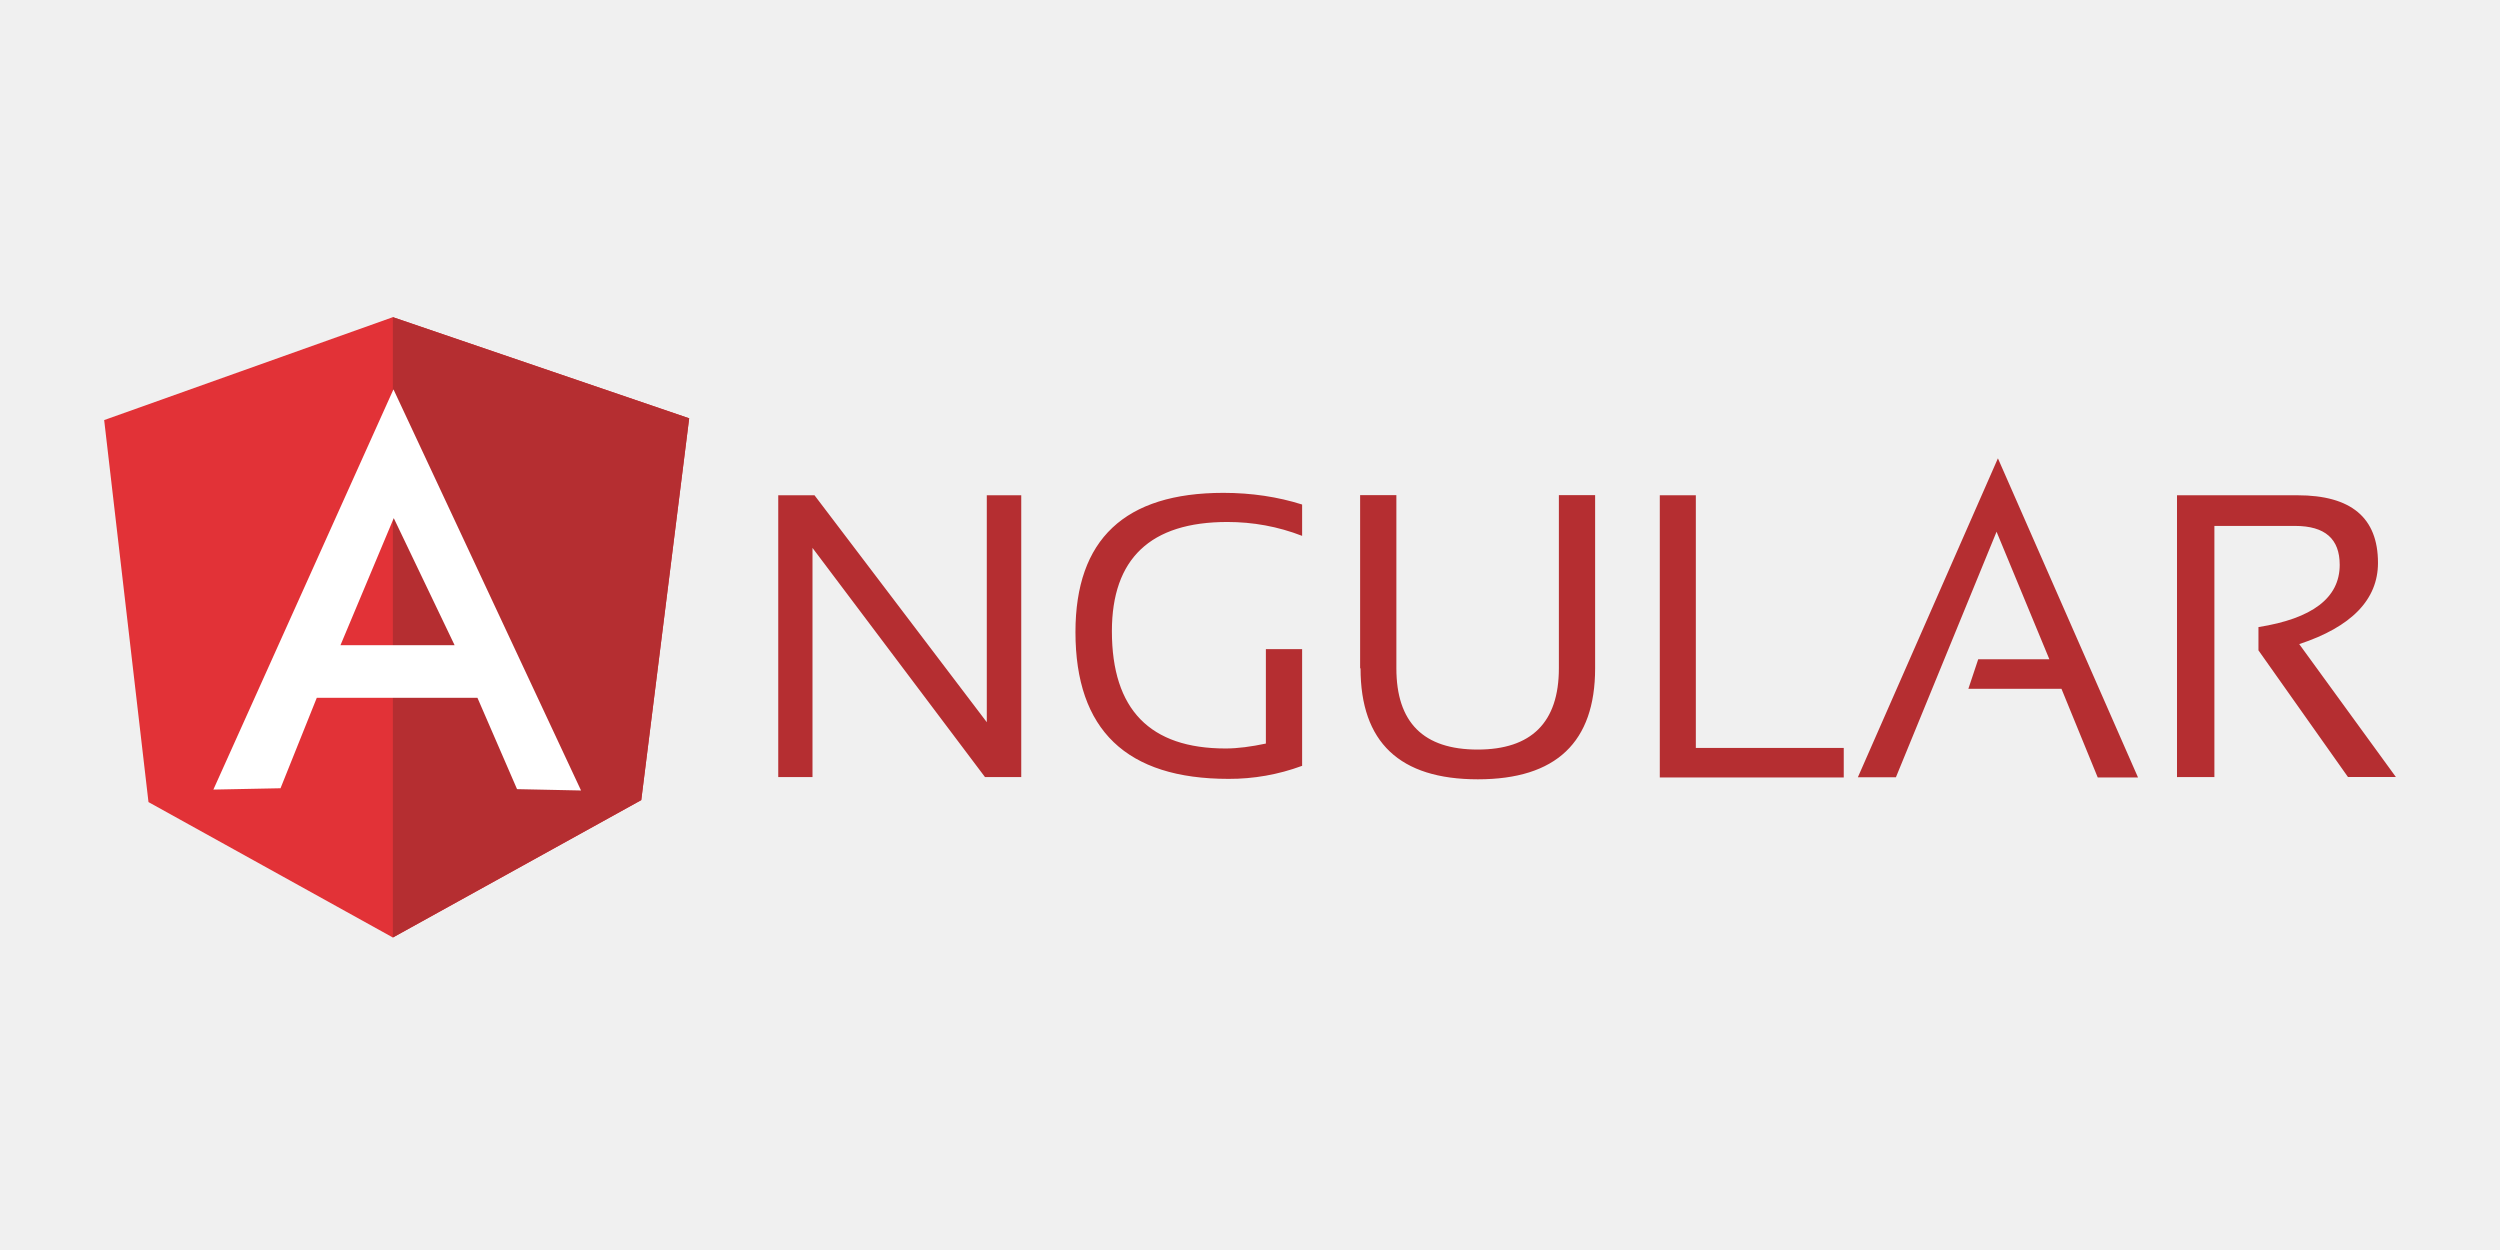
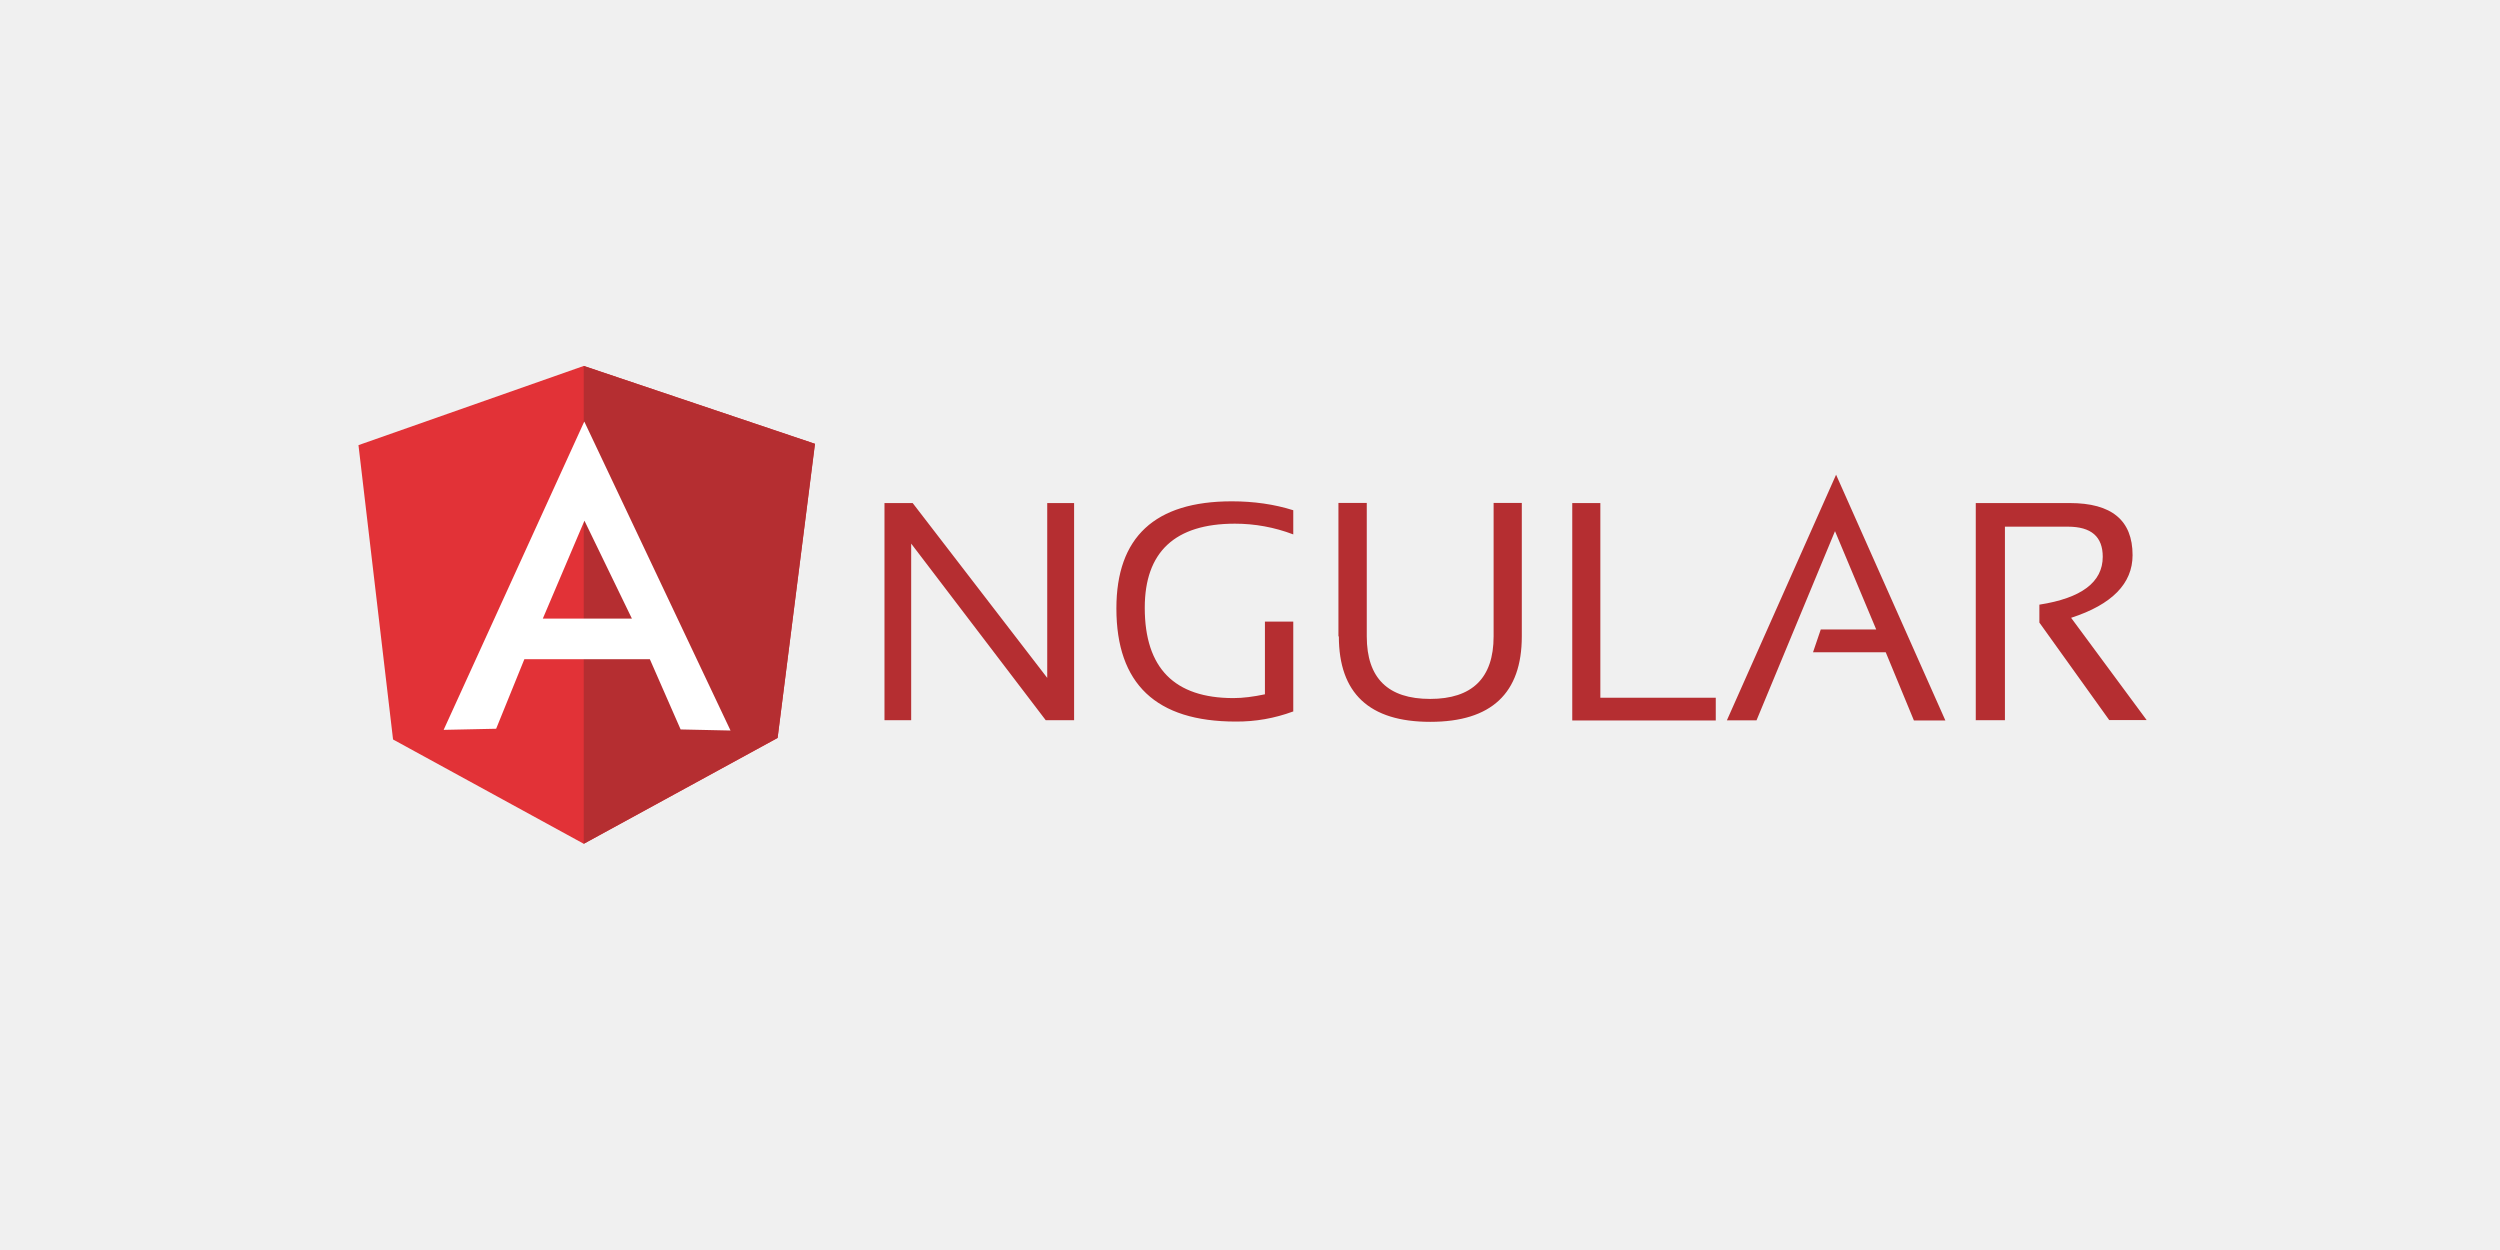
- <svg xmlns="http://www.w3.org/2000/svg" width="120" height="60">
-   <path d="M37.356 37.3V23.773h1.74l8.27 10.893V23.773h1.654V37.3h-1.74L39 26.3v11h-1.654zm25.137-.537a10.05 10.05 0 0 1-3.523.623c-4.898 0-7.348-2.342-7.348-7.047 0-4.447 2.363-6.682 7.1-6.682 1.354 0 2.62.193 3.78.56v1.504c-1.16-.45-2.363-.666-3.588-.666-3.695 0-5.543 1.762-5.543 5.242 0 3.76 1.826 5.63 5.457 5.63.58 0 1.225-.086 1.934-.236v-4.533h1.74v5.607zm2.793-4.684v-8.314h1.74v8.314c0 2.6 1.3 3.9 3.9 3.9 2.578 0 3.9-1.3 3.9-3.9v-8.314h1.74v8.314c0 3.545-1.87 5.328-5.63 5.328s-5.63-1.783-5.63-5.328zM81.4 23.773V35.9h7.1v1.418h-8.83V23.773h1.74zm9.604 13.535h-1.826L95.9 22l6.725 15.318h-1.934l-1.74-4.254h-4.47l.473-1.418h3.416l-2.535-6.123L91 37.318zm13.492 0V23.773h5.78c2.578 0 3.867 1.074 3.867 3.244 0 1.762-1.268 3.072-3.78 3.9l4.64 6.38h-2.3l-4.297-6.08V30.1c2.578-.408 3.9-1.396 3.9-2.986 0-1.246-.7-1.87-2.148-1.87h-3.867V37.3h-1.783z" fill="#b52e31" />
-   <path d="M5 20.164l13.857-4.94 14.223 4.855-2.3 18.326L18.857 45l-11.73-6.5L5 20.164z" fill="#e23237" />
-   <path d="M33.08 20.078l-14.223-4.855V45l11.924-6.596 2.3-18.326z" fill="#b52e31" />
-   <path d="M18.88 18.703L10.242 37.9l3.223-.064 1.74-4.34h7.713l1.9 4.383 3.072.064-9.002-19.25zm.02 6.166l2.922 6.102h-5.48l2.558-6.1z" fill="#fff" />
+ <svg xmlns="http://www.w3.org/2000/svg" width="96" zoomAndPan="magnify" viewBox="0 0 72 36" height="48" preserveAspectRatio="xMidYMid meet" version="1.0">
+   <path fill="#b52e31" d="M 25.473 20.742 L 25.473 14.488 L 26.285 14.488 L 30.16 19.523 L 30.16 14.488 L 30.934 14.488 L 30.934 20.742 L 30.117 20.742 L 26.242 15.656 L 26.242 20.742 L 25.469 20.742 Z M 37.238 20.492 C 36.707 20.688 36.156 20.785 35.59 20.781 C 33.297 20.781 32.152 19.699 32.152 17.523 C 32.152 15.469 33.258 14.438 35.477 14.438 C 36.109 14.438 36.703 14.523 37.246 14.695 L 37.246 15.391 C 36.703 15.184 36.137 15.082 35.566 15.082 C 33.836 15.082 32.969 15.898 32.969 17.504 C 32.969 19.242 33.824 20.105 35.523 20.105 C 35.797 20.105 36.098 20.066 36.43 19.996 L 36.43 17.902 L 37.246 17.902 L 37.246 20.492 Z M 38.547 18.328 L 38.547 14.484 L 39.363 14.484 L 39.363 18.328 C 39.363 19.531 39.973 20.129 41.188 20.129 C 42.395 20.129 43.016 19.531 43.016 18.328 L 43.016 14.484 L 43.828 14.484 L 43.828 18.328 C 43.828 19.965 42.953 20.789 41.191 20.789 C 39.434 20.789 38.559 19.965 38.559 18.328 Z M 46.09 14.488 L 46.09 20.094 L 49.414 20.094 L 49.414 20.75 L 45.281 20.75 L 45.281 14.488 L 46.098 14.488 Z M 50.586 20.746 L 49.734 20.746 L 52.879 13.672 L 56.027 20.75 L 55.121 20.75 L 54.309 18.785 L 52.215 18.785 L 52.438 18.129 L 54.035 18.129 L 52.848 15.297 L 50.586 20.75 Z M 56.902 20.746 L 56.902 14.488 L 59.609 14.488 C 60.816 14.488 61.418 14.984 61.418 15.988 C 61.418 16.805 60.828 17.41 59.648 17.793 L 61.824 20.738 L 60.746 20.738 L 58.734 17.93 L 58.734 17.414 C 59.941 17.227 60.559 16.77 60.559 16.035 C 60.559 15.457 60.23 15.168 59.555 15.168 L 57.742 15.168 L 57.742 20.742 L 56.91 20.742 Z M 56.902 20.746 " fill-opacity="1" fill-rule="nonzero" />
+   <path fill="#e23237" d="M 10.324 12.82 L 16.812 10.539 L 23.469 12.781 L 22.395 21.254 L 16.812 24.301 L 11.32 21.297 Z M 10.324 12.82 " fill-opacity="1" fill-rule="nonzero" />
+   <path fill="#b52e31" d="M 23.469 12.781 L 16.812 10.539 L 16.812 24.301 L 22.395 21.25 L 23.473 12.781 Z M 23.469 12.781 " fill-opacity="1" fill-rule="nonzero" />
+   <path fill="#ffffff" d="M 16.824 12.148 L 12.777 21.02 L 14.289 20.988 L 15.102 18.984 L 18.715 18.984 L 19.602 21.008 L 21.039 21.039 L 16.828 12.141 Z M 16.832 14.996 L 18.199 17.816 L 15.633 17.816 Z M 16.832 14.996 " fill-opacity="1" fill-rule="nonzero" />
</svg>
